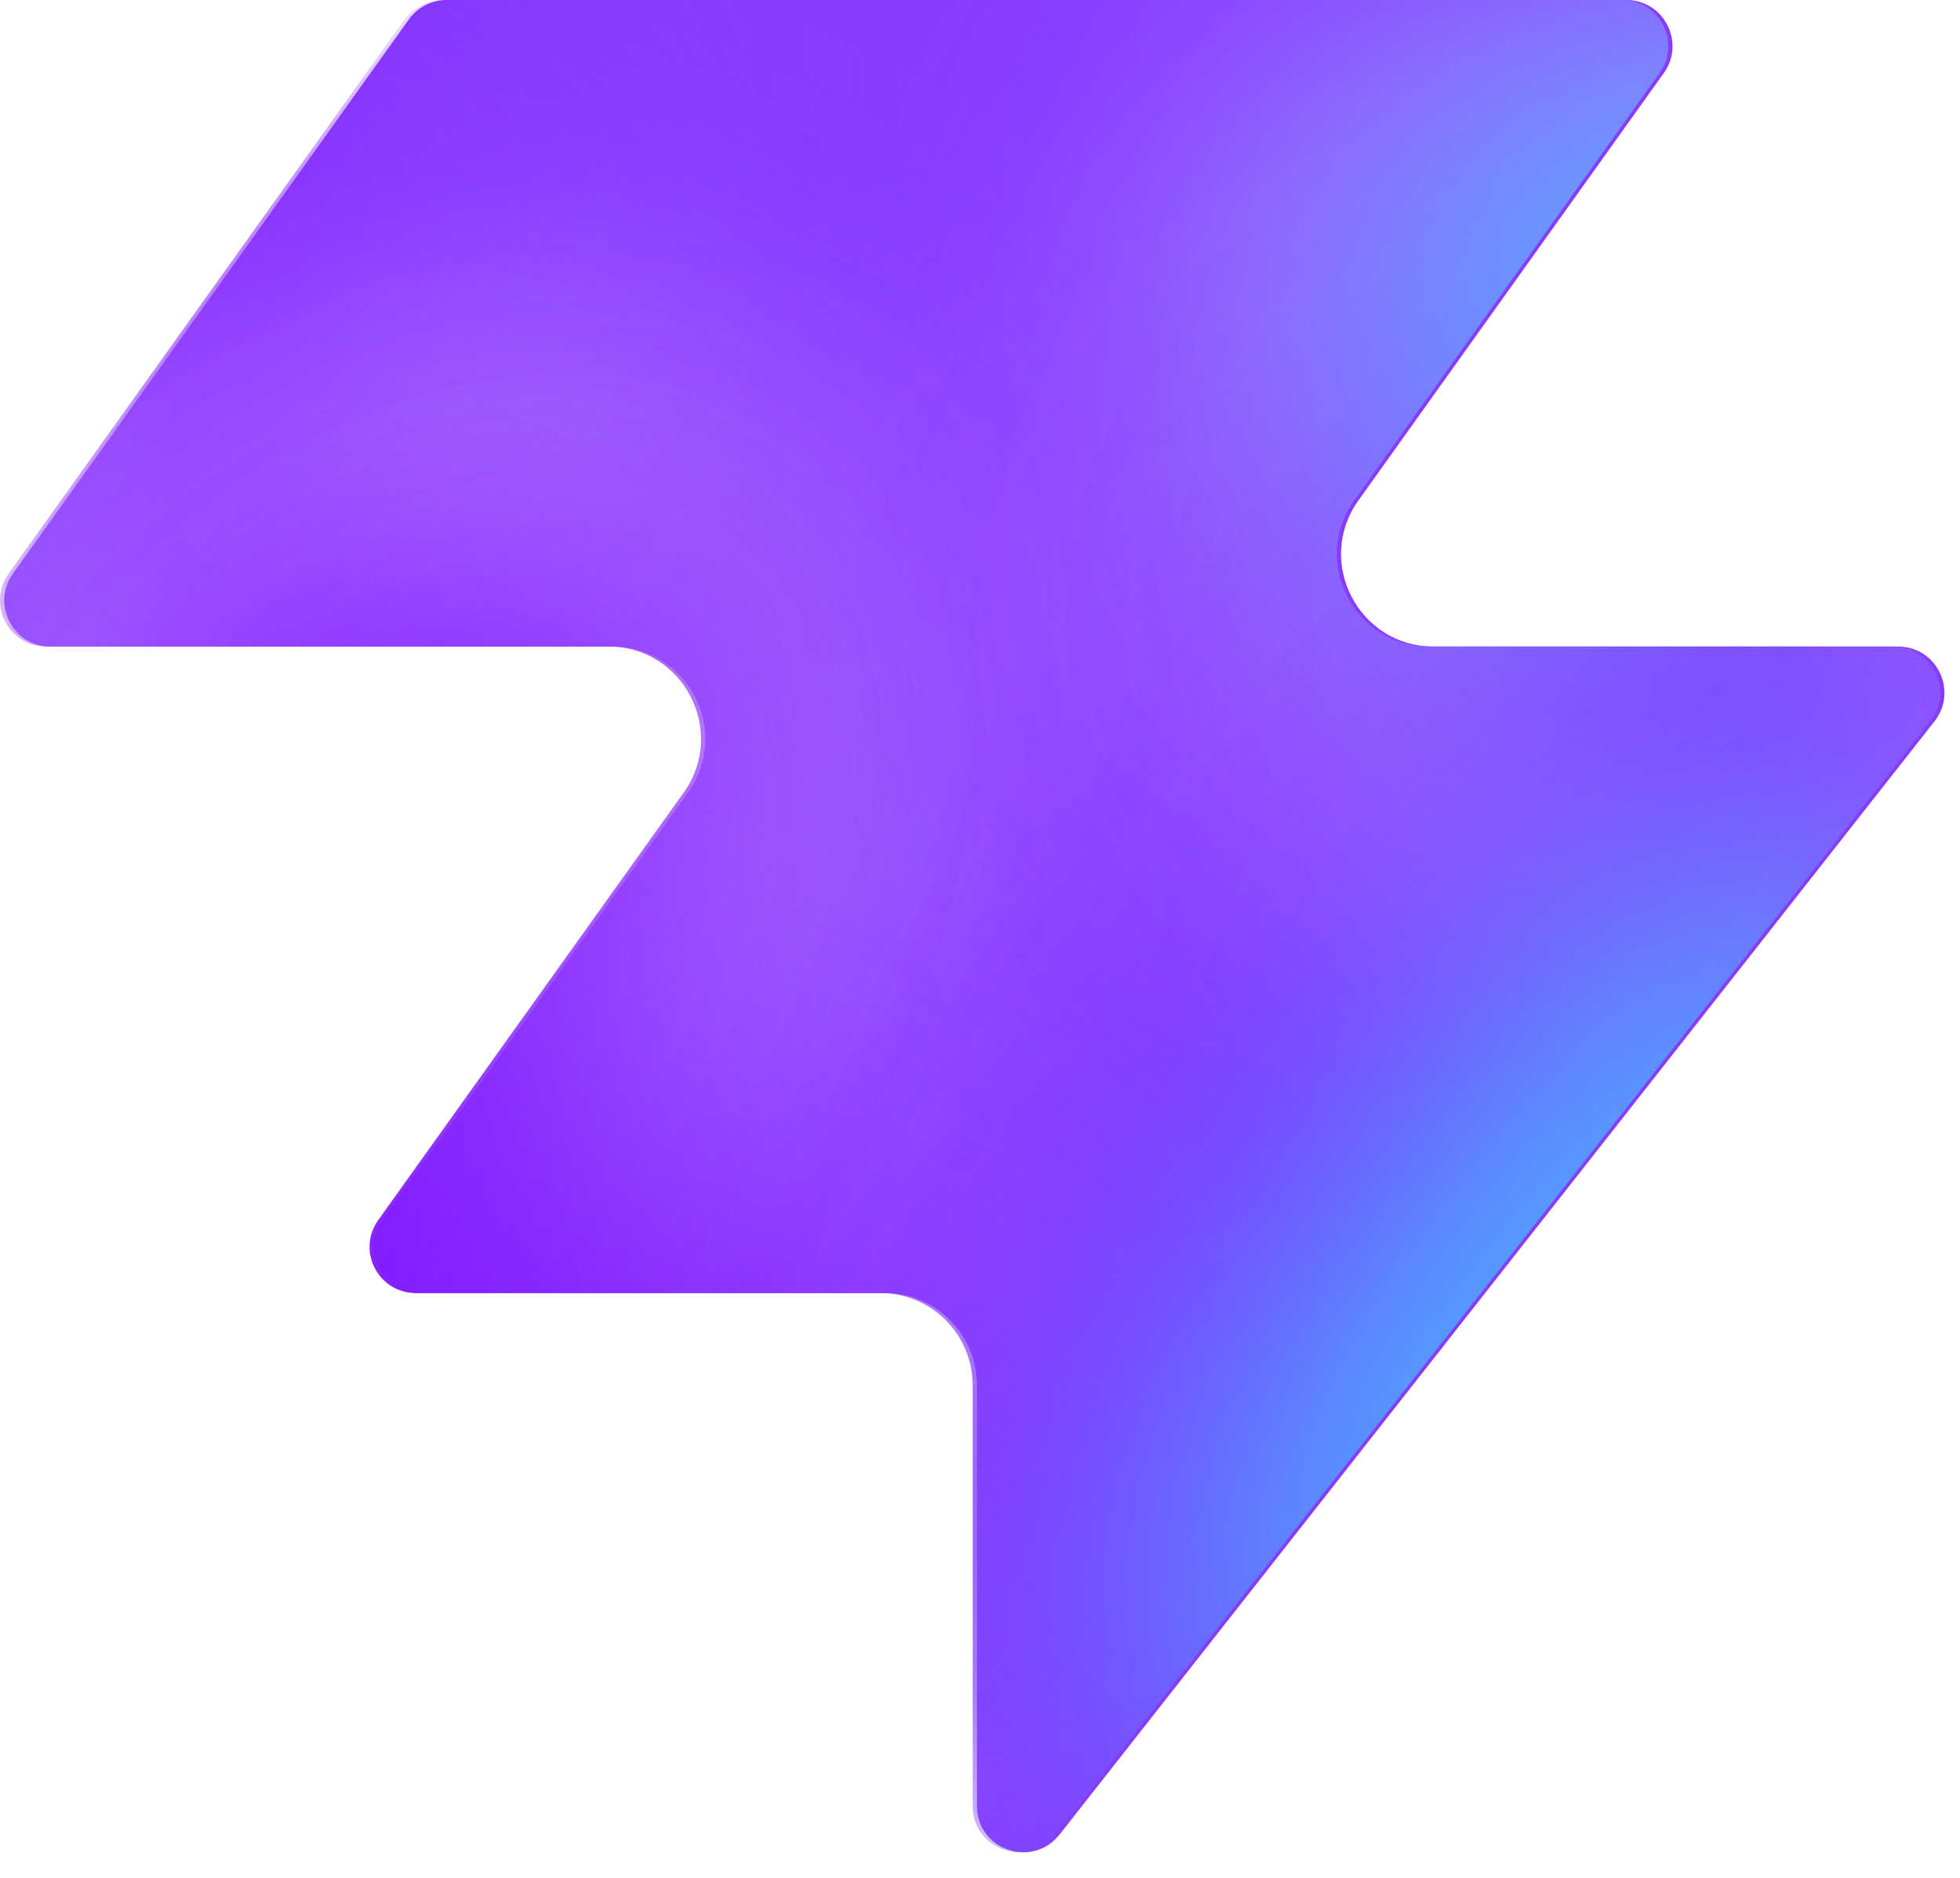
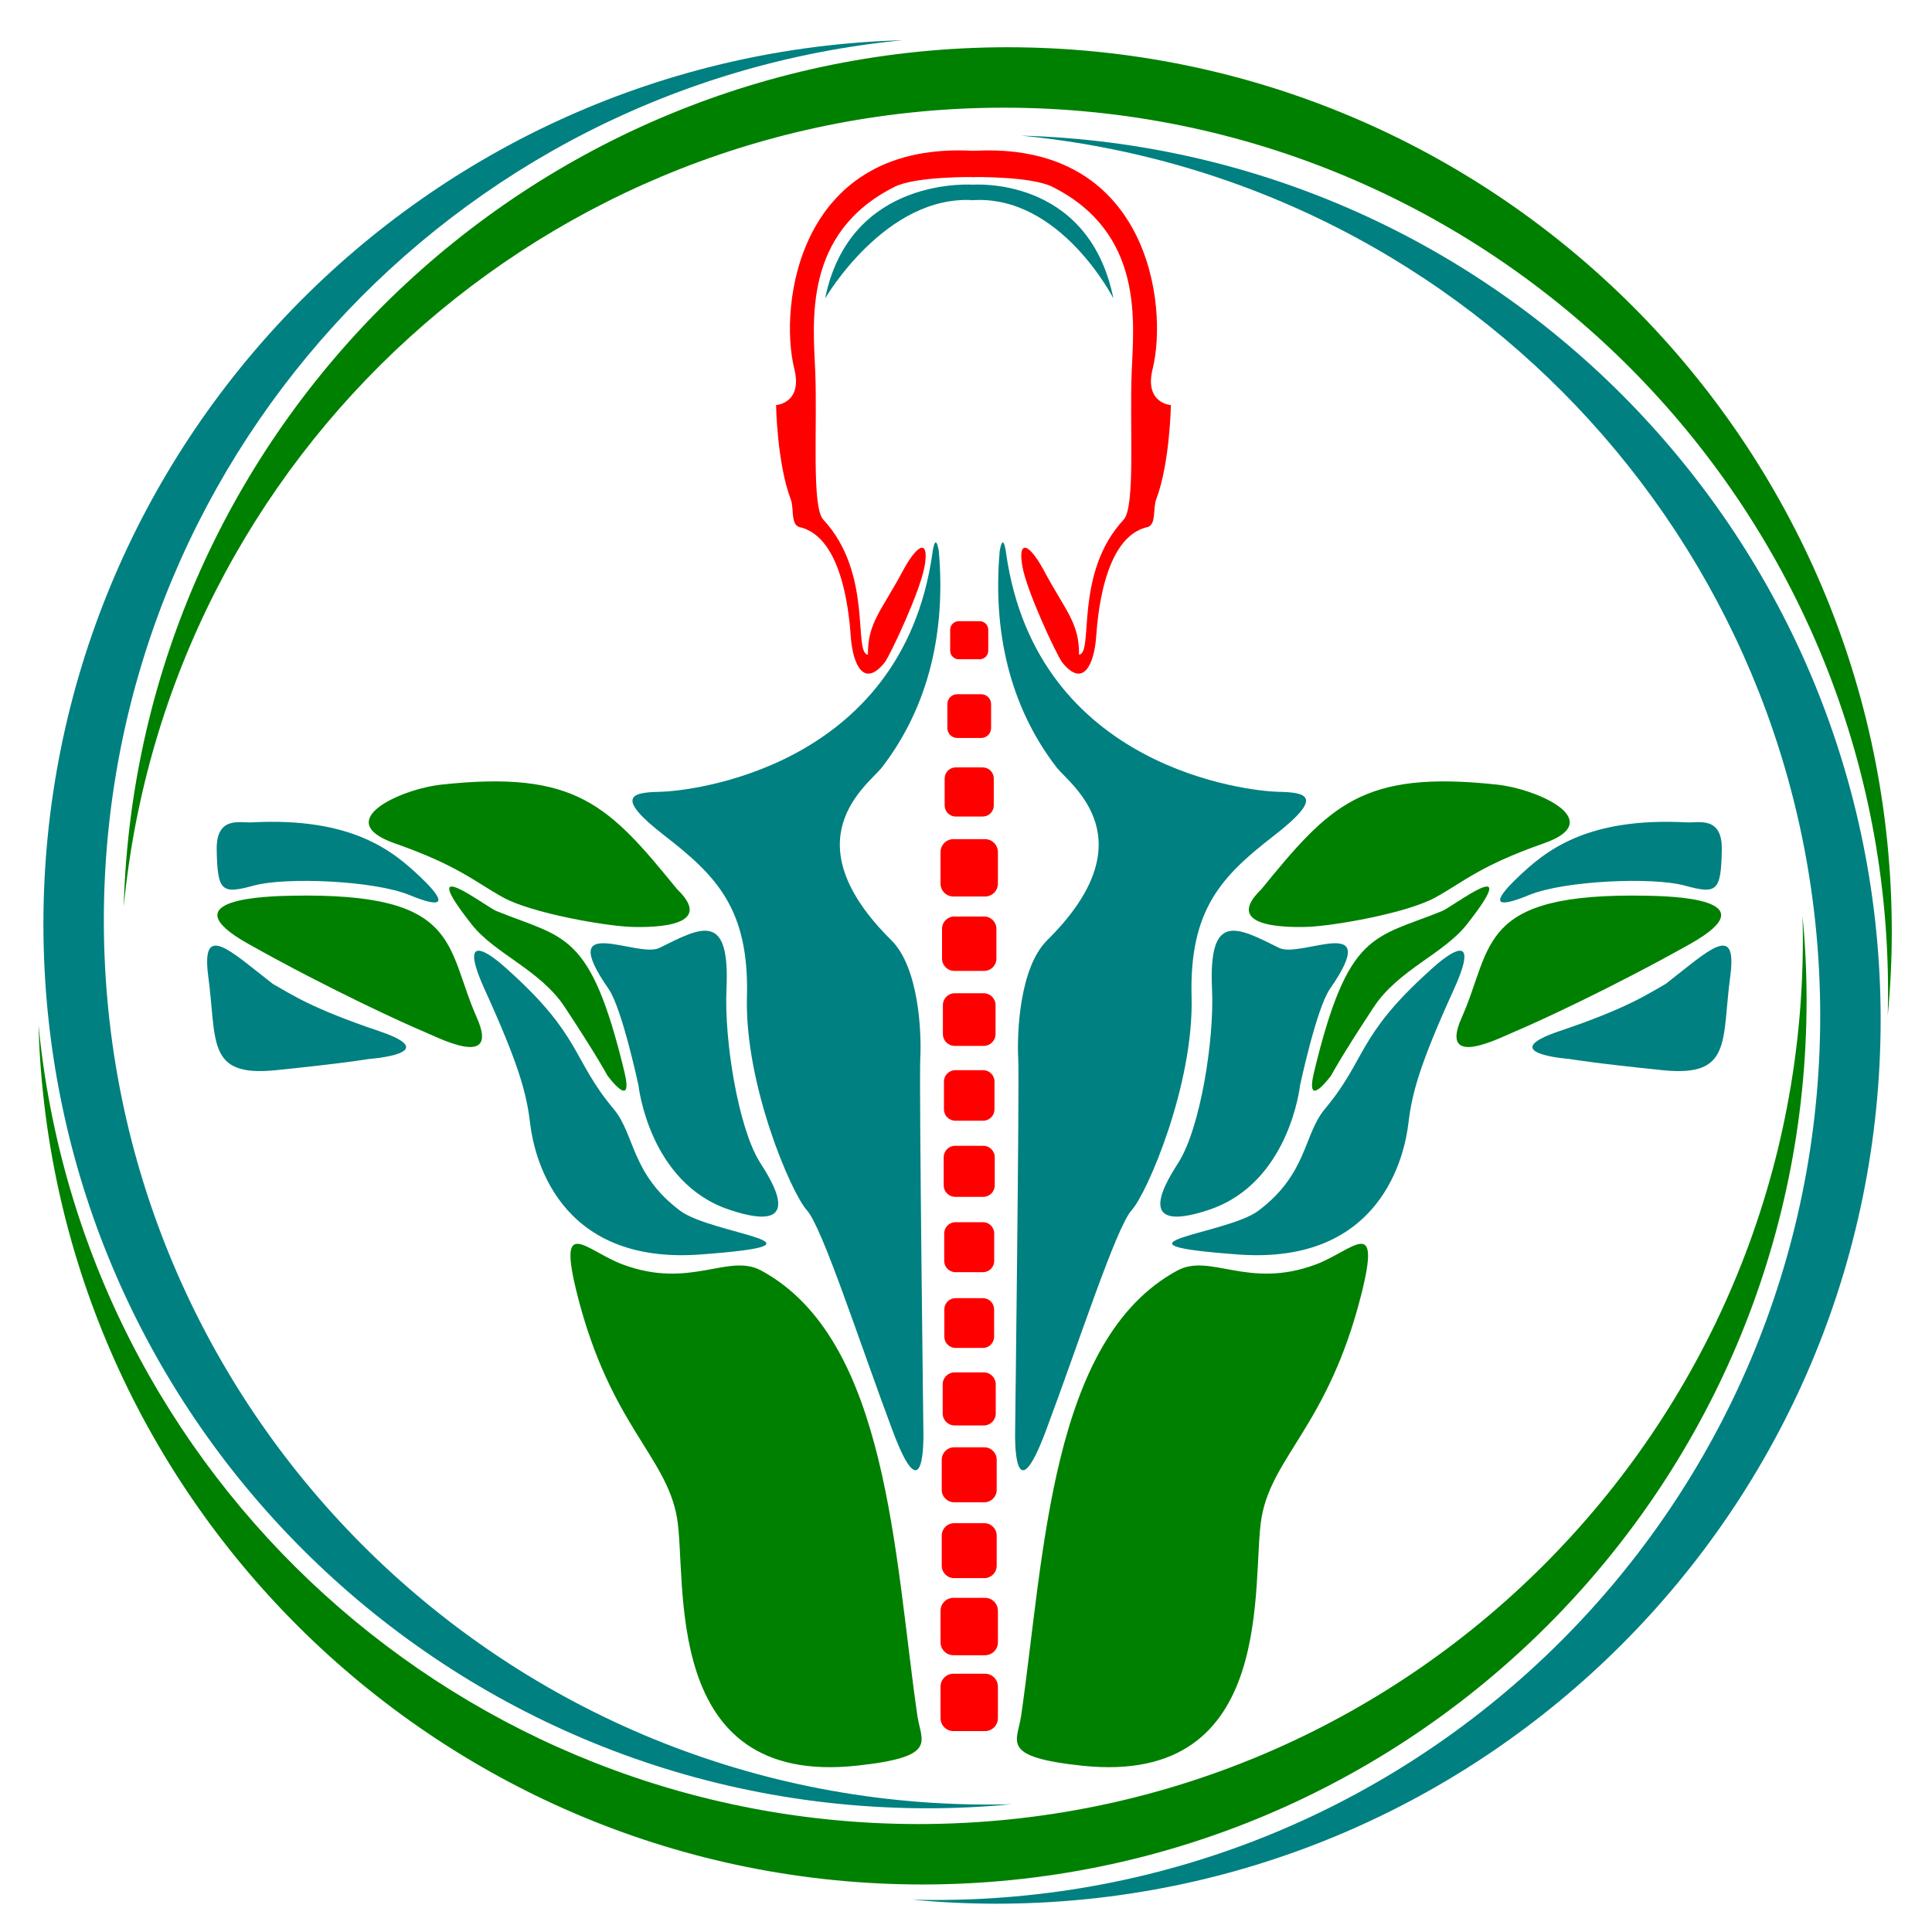
- <svg xmlns="http://www.w3.org/2000/svg" width="48" height="46" fill="none" viewBox="0 0 48 46">
-   <path fill="#863bff" d="M25.946 44.938c-.664.845-2.021.375-2.021-.698V33.937a2.26 2.26 0 0 0-2.262-2.262H10.287c-.92 0-1.456-1.04-.92-1.788l7.48-10.471c1.07-1.497 0-3.578-1.842-3.578H1.237c-.92 0-1.456-1.04-.92-1.788L10.013.474c.214-.297.556-.474.92-.474h28.894c.92 0 1.456 1.04.92 1.788l-7.48 10.471c-1.07 1.498 0 3.579 1.842 3.579h11.377c.943 0 1.473 1.088.89 1.83L25.947 44.94z" style="fill:#863bff;fill:color(display-p3 .525 .23 1);fill-opacity:1" />
-   <mask id="a" width="48" height="46" x="0" y="0" maskUnits="userSpaceOnUse" style="mask-type:alpha">
-     <path fill="#000" d="M25.842 44.938c-.664.844-2.021.375-2.021-.698V33.937a2.26 2.26 0 0 0-2.262-2.262H10.183c-.92 0-1.456-1.04-.92-1.788l7.48-10.471c1.07-1.498 0-3.579-1.842-3.579H1.133c-.92 0-1.456-1.04-.92-1.787L9.91.473c.214-.297.556-.474.92-.474h28.894c.92 0 1.456 1.04.92 1.788l-7.48 10.471c-1.07 1.498 0 3.578 1.842 3.578h11.377c.943 0 1.473 1.088.89 1.832L25.843 44.94z" style="fill:#000;fill-opacity:1" />
-   </mask>
-   <g mask="url(#a)">
-     <g filter="url(#b)">
-       <ellipse cx="5.508" cy="14.704" fill="#ede6ff" rx="5.508" ry="14.704" style="fill:#ede6ff;fill:color(display-p3 .927 .903 1);fill-opacity:1" transform="matrix(.00324 1 1 -.00324 -4.47 31.516)" />
+ <svg xmlns="http://www.w3.org/2000/svg" width="300mm" height="300mm" viewBox="0 0 300 300" version="1.1" id="svg5" xml:space="preserve">
+   <defs id="defs2" />
+   <g id="layer1" style="display:inline" />
+   <g id="layer2" />
+   <g id="layer3" style="display:inline" />
+   <g id="layer4" />
+   <g id="g690" transform="matrix(-1,0,0,1,48.10046,0)" />
+   <g id="g700" style="display:inline" transform="matrix(-1,0,0,1,48.10046,0)" />
+   <g id="layer6" transform="translate(-0.5291667)" />
+   <g id="layer7">
+     <path style="display:none;fill:#2b0000;stroke:none;stroke-width:0.265px;stroke-linecap:butt;stroke-linejoin:miter;stroke-opacity:1" d="m -84.888,79.59 c 5.667,-9.247 6.094,-14.728 -1.531,-4.964 -78.074,99.98 14.932,221.407 97.188,211.983 22.222,-2.546 45.394,-8.127 4.25,-7.455 -78.847,1.288 -161.034,-99.828 -99.906,-199.564 z" id="path851" />
+     <path style="display:none;fill:#2b0000;stroke:none;stroke-width:0.265px;stroke-linecap:butt;stroke-linejoin:miter;stroke-opacity:1" d="m 107.325,78.886 c -6.546,-8.647 -7.508,-14.06 1.037,-5.09 87.497,91.847 6.839,221.804 -75.943,220.488 -22.365,-0.356 -45.972,-3.639 -4.96,-7.002 C 106.052,280.835 177.934,172.151 107.325,78.886 Z" id="path853" />
+     <path style="display:none;fill:#2b0000;stroke:none;stroke-width:0.265px;stroke-linecap:butt;stroke-linejoin:miter;stroke-opacity:1" d="m 125.817,240.279 c -6.323,8.811 -7.146,14.247 1.167,5.062 85.12,-94.055 1.165,-221.906 -81.557,-218.473 -22.348,0.928 -45.863,4.813 -4.779,7.127 78.732,4.434 153.37,111.244 85.169,206.284 z" id="path861" />
+     <path style="display:none;fill:#2b0000;stroke:none;stroke-width:0.265px;stroke-linecap:butt;stroke-linejoin:miter;stroke-opacity:1" d="m -63.947,229.798 c 6.118,8.955 6.815,14.409 -1.284,5.034 -82.925,-95.995 3.959,-221.874 86.58,-216.532 22.321,1.443 45.74,5.871 4.614,7.235 C -52.851,28.15 -129.934,133.209 -63.947,229.798 Z" id="path863" />
+   </g>
+   <g id="layer8" style="display:inline">
+     <path id="path1123" style="fill:#008000;stroke:none;stroke-width:0.534;stroke-linejoin:round" d="M 293.756,144.683 A 137.346,137.346 0 0 0 156.409,7.337 137.346,137.346 0 0 0 19.209,140.784 137.346,137.346 0 0 1 155.831,16.721 a 137.346,137.346 0 0 1 137.346,137.346 137.346,137.346 0 0 1 -0.049,3.618 137.346,137.346 0 0 0 0.627,-13.002 z" />
+     <path id="path1125" style="fill:#008000;stroke:none;stroke-width:0.534;stroke-linejoin:round" d="M 280.526,155.276 A 137.346,137.346 0 0 1 143.18,292.622 137.346,137.346 0 0 1 5.98,159.175 137.346,137.346 0 0 0 142.602,283.239 a 137.346,137.346 0 0 0 137.346,-137.346 137.346,137.346 0 0 0 -0.049,-3.618 137.346,137.346 0 0 1 0.627,13.002 z" />
+     <path id="path1133" style="fill:#008080;stroke:none;stroke-width:0.534;stroke-linejoin:round" d="M 144.086,280.789 A 137.346,137.346 0 0 1 6.74,143.443 137.346,137.346 0 0 1 140.187,6.243 137.346,137.346 0 0 0 16.124,142.865 a 137.346,137.346 0 0 0 137.346,137.346 137.346,137.346 0 0 0 3.618,-0.049 137.346,137.346 0 0 1 -13.002,0.627 z" />
+     <path id="path1137" style="fill:#008080;stroke:none;stroke-width:0.534;stroke-linejoin:round" d="M 154.679,295.606 A 137.346,137.346 0 0 0 292.026,158.26 137.346,137.346 0 0 0 158.578,21.059 137.346,137.346 0 0 1 282.642,157.682 137.346,137.346 0 0 1 145.296,295.028 a 137.346,137.346 0 0 1 -3.618,-0.049 137.346,137.346 0 0 0 13.002,0.627 z" />
+   </g>
+   <g id="g1576" transform="matrix(1.081025,0,0,1.081025,-311.9615,-17.85469)" style="display:inline">
+     <g id="g1459" transform="translate(403.7543,-5.291667)">
+       <path style="fill:#008080;stroke:none;stroke-width:0.265px;stroke-linecap:butt;stroke-linejoin:miter;stroke-opacity:1" d="m 18.756,101.289 c 0,0 0.397,-3.301 0.922,-0.325 0.988,11.323 -1.309,22.185 -8.211,31.125 -2.073,2.562 -13.194,10.337 1.397,24.784 3.934,3.895 4.355,13.176 4.15,17.033 -0.176,3.323 0.452,53.856 0.452,53.856 0,0 0.263,12.053 -4.417,-0.42 C 8.37,214.871 2.973,198.131 0.725,195.647 -1.524,193.163 -8.217,177.592 -7.883,165.006 c 0.334,-12.586 -4.353,-17.37 -11.8,-23.136 -7.447,-5.766 -4.628,-6.247 -0.62,-6.327 4.008,-0.08 34.651,-3.219 39.059,-34.254 z" id="path1447" />
+       <path style="fill:#008080;stroke:none;stroke-width:0.265px;stroke-linecap:butt;stroke-linejoin:miter;stroke-opacity:1" d="m -20.449,157.963 c -3.151,1.567 -15.07,-5.289 -7.304,5.902 1.937,2.791 4.293,13.872 4.293,13.872 0,0 1.499,13.945 13.004,17.824 11.506,3.88 5.829,-4.576 4.416,-6.831 -3.091,-4.931 -5.126,-17.529 -4.783,-24.845 0.526,-11.219 -3.577,-8.932 -9.626,-5.923 z" id="path1449" />
+       <path style="fill:#008080;stroke:none;stroke-width:0.265px;stroke-linecap:butt;stroke-linejoin:miter;stroke-opacity:1" d="m -42.059,161.26 c 0,0 -8.371,-8.046 -3.481,2.708 4.891,10.753 5.997,14.854 6.512,19.196 0.515,4.342 3.757,20.375 24.472,18.839 20.715,-1.536 1.658,-2.843 -2.923,-6.283 -7.074,-5.313 -6.461,-10.928 -9.562,-14.629 -5.957,-7.111 -4.577,-10.438 -15.018,-19.83 z" id="path1451" />
+       <path style="fill:#008080;stroke:none;stroke-width:0.265px;stroke-linecap:butt;stroke-linejoin:miter;stroke-opacity:1" d="m -78.993,139.934 c -1.725,0.091 -5.139,-0.944 -5.053,3.938 0.106,6.01 0.714,6.403 5.317,5.142 4.603,-1.26 17.332,-0.719 22.353,1.353 5.021,2.072 5.454,1.098 1.597,-2.568 -3.857,-3.666 -9.711,-8.631 -24.214,-7.865 z" id="path1453" />
+       <path style="fill:#008080;stroke:none;stroke-width:0.265px;stroke-linecap:butt;stroke-linejoin:miter;stroke-opacity:1" d="m -85.287,161.83 c 1.295,9.492 -0.34,14.727 9.717,13.703 10.057,-1.023 13.363,-1.608 13.363,-1.608 0,0 11.018,-0.788 1.475,-4.01 -9.808,-3.311 -12.515,-5.243 -15.265,-6.784 -6.159,-4.795 -10.233,-8.87 -9.291,-1.301 z" id="path1455" />
+       <path style="fill:#008080;stroke:none;stroke-width:0.265px;stroke-linecap:butt;stroke-linejoin:miter;stroke-opacity:1" d="m 3.347,64.67 c 0,0 8.704,-14.973 21.354,-14.103 0.801,-1.215 0.049,-2.221 0.049,-2.221 0,0 -17.789,-1.467 -21.403,16.324 z" id="path1457" />
    </g>
-     <g filter="url(#c)">
-       <ellipse cx="10.399" cy="29.851" fill="#ede6ff" rx="10.399" ry="29.851" style="fill:#ede6ff;fill:color(display-p3 .927 .903 1);fill-opacity:1" transform="matrix(.00324 1 1 -.00324 -39.328 7.883)" />
+     <g id="g1469" style="display:inline;fill:#008000" transform="translate(403.7543,-5.291667)">
+       <path style="fill:#008000;stroke:none;stroke-width:0.265px;stroke-linecap:butt;stroke-linejoin:miter;stroke-opacity:1" d="m -51.777,134.512 c -5.864,0.644 -15.907,5.207 -6.708,8.432 9.199,3.225 11.508,5.533 15.602,7.786 4.094,2.253 14.679,4.1 18.403,4.218 3.724,0.118 12.008,-0.164 6.58,-5.399 -9.849,-12.077 -14.477,-17.142 -33.876,-15.037 z" id="path1461" />
+       <path style="fill:#008000;stroke:none;stroke-width:0.265px;stroke-linecap:butt;stroke-linejoin:miter;stroke-opacity:1" d="m -73.314,150.471 c -3.094,0.063 -17.911,0.337 -6.184,6.924 11.726,6.587 22.838,11.62 25,12.509 2.162,0.889 11.186,5.657 7.82,-1.911 -4.562,-10.257 -2.159,-18.017 -26.635,-17.522 z" id="path1463" />
+       <path style="fill:#008000;stroke:none;stroke-width:0.265px;stroke-linecap:butt;stroke-linejoin:miter;stroke-opacity:1" d="m -43.839,152.683 c -1.654,-0.669 -11.935,-8.692 -3.565,1.933 3.31,4.202 9.828,6.503 13.349,11.846 4.809,7.297 6.123,9.827 6.123,9.827 0,0 3.849,5.272 2.436,-0.568 -4.887,-20.197 -8.539,-19.071 -18.343,-23.038 z" id="path1465" />
+       <path style="fill:#008000;stroke:none;stroke-width:0.265px;stroke-linecap:butt;stroke-linejoin:miter;stroke-opacity:1" d="m -25.661,203.462 c -5.376,-1.987 -9.592,-7.46 -6.556,4.461 4.716,18.52 12.706,23.01 14.272,31.82 1.565,8.811 -2.567,38.706 25.797,35.692 11.868,-1.261 9.284,-3.44 8.746,-7.172 -3.333,-23.123 -4.204,-54.07 -22.424,-63.948 -4.736,-2.567 -10.131,2.733 -19.835,-0.854 z" id="path1467" />
    </g>
-     <g filter="url(#d)">
-       <ellipse cx="5.508" cy="30.487" fill="#7e14ff" rx="5.508" ry="30.487" style="fill:#7e14ff;fill:color(display-p3 .492 .077 1);fill-opacity:1" transform="rotate(89.814 -25.913 -14.639)scale(1 -1)" />
+     <g id="g1475" transform="translate(403.7543,-5.291667)">
+       <path style="fill:#ff0000;stroke:none;stroke-width:0.265px;stroke-linecap:butt;stroke-linejoin:miter;stroke-opacity:1;fill-opacity:1" d="m 14.588,103.667 c -3.079,5.802 -5.161,7.586 -5.091,12.179 C 7.315,115.651 10.29,104.142 3.05,96.416 1.395,94.441 2.237,83.139 1.933,75.324 1.655,68.179 0.045,55.307 13.327,48.64 c 3.069,-1.54 11.519,-1.399 11.519,-1.399 0,0 0.234,-2.09 0.049,-3.751 -25.335,-1.604 -28.261,22.067 -25.972,31.318 1.224,4.946 -2.624,5.189 -2.624,5.189 0,0 0.139,8.35 2.109,13.532 0.492,1.294 -0.036,3.53 1.195,3.977 6.582,1.385 7.266,13.771 7.441,15.92 0.303,3.727 1.822,7.339 4.883,3.506 0.891,-1.268 5.058,-10.155 5.702,-13.758 0.644,-3.603 -0.715,-3.723 -3.043,0.491 z" id="path1471" />
+       <path style="fill:#ff0000;stroke:none;stroke-width:0.265px;stroke-linecap:butt;stroke-linejoin:miter;stroke-opacity:1;fill-opacity:1" d="m 34.724,103.667 c 3.079,5.802 5.161,7.586 5.091,12.179 2.181,-0.194 -0.793,-11.703 6.446,-19.43 1.655,-1.974 0.813,-13.277 1.117,-21.092 C 47.657,68.179 49.267,55.307 35.985,48.64 32.916,47.1 24.466,47.242 24.466,47.242 c 0,0 -0.234,-2.09 -0.049,-3.751 25.335,-1.604 28.261,22.067 25.972,31.318 -1.224,4.946 2.624,5.189 2.624,5.189 0,0 -0.139,8.35 -2.109,13.532 -0.492,1.294 0.036,3.53 -1.195,3.977 -6.582,1.385 -7.266,13.771 -7.441,15.92 -0.303,3.727 -1.822,7.339 -4.883,3.506 -0.891,-1.268 -5.058,-10.155 -5.702,-13.758 -0.644,-3.603 0.715,-3.723 3.043,0.491 z" id="path1473" />
    </g>
-     <g filter="url(#e)">
-       <ellipse cx="5.508" cy="30.599" fill="#7e14ff" rx="5.508" ry="30.599" style="fill:#7e14ff;fill:color(display-p3 .492 .077 1);fill-opacity:1" transform="rotate(89.814 -32.644 -3.334)scale(1 -1)" />
+     <g id="g1489" transform="matrix(-1,0,0,1,451.8548,-5.291667)">
+       <path style="fill:#008080;stroke:none;stroke-width:0.265px;stroke-linecap:butt;stroke-linejoin:miter;stroke-opacity:1" d="m 18.756,101.289 c 0,0 0.397,-3.301 0.922,-0.325 0.988,11.323 -1.309,22.185 -8.211,31.125 -2.073,2.562 -13.194,10.337 1.397,24.784 3.934,3.895 4.355,13.176 4.15,17.033 -0.176,3.323 0.452,53.856 0.452,53.856 0,0 0.263,12.053 -4.417,-0.42 C 8.37,214.871 2.973,198.131 0.725,195.647 -1.524,193.163 -8.217,177.592 -7.883,165.006 c 0.334,-12.586 -4.353,-17.37 -11.8,-23.136 -7.447,-5.766 -4.628,-6.247 -0.62,-6.327 4.008,-0.08 34.651,-3.219 39.059,-34.254 z" id="path1477" />
+       <path style="fill:#008080;stroke:none;stroke-width:0.265px;stroke-linecap:butt;stroke-linejoin:miter;stroke-opacity:1" d="m -20.449,157.963 c -3.151,1.567 -15.07,-5.289 -7.304,5.902 1.937,2.791 4.293,13.872 4.293,13.872 0,0 1.499,13.945 13.004,17.824 11.506,3.88 5.829,-4.576 4.416,-6.831 -3.091,-4.931 -5.126,-17.529 -4.783,-24.845 0.526,-11.219 -3.577,-8.932 -9.626,-5.923 z" id="path1479" />
+       <path style="fill:#008080;stroke:none;stroke-width:0.265px;stroke-linecap:butt;stroke-linejoin:miter;stroke-opacity:1" d="m -42.059,161.26 c 0,0 -8.371,-8.046 -3.481,2.708 4.891,10.753 5.997,14.854 6.512,19.196 0.515,4.342 3.757,20.375 24.472,18.839 20.715,-1.536 1.658,-2.843 -2.923,-6.283 -7.074,-5.313 -6.461,-10.928 -9.562,-14.629 -5.957,-7.111 -4.577,-10.438 -15.018,-19.83 z" id="path1481" />
+       <path style="fill:#008080;stroke:none;stroke-width:0.265px;stroke-linecap:butt;stroke-linejoin:miter;stroke-opacity:1" d="m -78.993,139.934 c -1.725,0.091 -5.139,-0.944 -5.053,3.938 0.106,6.01 0.714,6.403 5.317,5.142 4.603,-1.26 17.332,-0.719 22.353,1.353 5.021,2.072 5.454,1.098 1.597,-2.568 -3.857,-3.666 -9.711,-8.631 -24.214,-7.865 z" id="path1483" />
+       <path style="fill:#008080;stroke:none;stroke-width:0.265px;stroke-linecap:butt;stroke-linejoin:miter;stroke-opacity:1" d="m -85.287,161.83 c 1.295,9.492 -0.34,14.727 9.717,13.703 10.057,-1.023 13.363,-1.608 13.363,-1.608 0,0 11.018,-0.788 1.475,-4.01 -9.808,-3.311 -12.515,-5.243 -15.265,-6.784 -6.159,-4.795 -10.233,-8.87 -9.291,-1.301 z" id="path1485" />
+       <path style="fill:#008080;stroke:none;stroke-width:0.265px;stroke-linecap:butt;stroke-linejoin:miter;stroke-opacity:1" d="m 3.347,64.67 c 0,0 7.646,-14.973 20.295,-14.103 0.81,-1.025 0.049,-2.221 0.049,-2.221 0,0 -16.731,-1.467 -20.344,16.324 z" id="path1487" />
    </g>
-     <g filter="url(#f)">
-       <ellipse cx="5.508" cy="30.599" fill="#7e14ff" rx="5.508" ry="30.599" style="fill:#7e14ff;fill:color(display-p3 .492 .077 1);fill-opacity:1" transform="matrix(.00324 1 1 -.00324 -34.34 30.47)" />
+     <g id="g1499" style="display:inline;fill:#008000" transform="matrix(-1,0,0,1,451.8548,-5.291667)">
+       <path style="fill:#008000;stroke:none;stroke-width:0.265px;stroke-linecap:butt;stroke-linejoin:miter;stroke-opacity:1" d="m -51.777,134.512 c -5.864,0.644 -15.907,5.207 -6.708,8.432 9.199,3.225 11.508,5.533 15.602,7.786 4.094,2.253 14.679,4.1 18.403,4.218 3.724,0.118 12.008,-0.164 6.58,-5.399 -9.849,-12.077 -14.477,-17.142 -33.876,-15.037 z" id="path1491" />
+       <path style="fill:#008000;stroke:none;stroke-width:0.265px;stroke-linecap:butt;stroke-linejoin:miter;stroke-opacity:1" d="m -73.314,150.471 c -3.094,0.063 -17.911,0.337 -6.184,6.924 11.726,6.587 22.838,11.62 25,12.509 2.162,0.889 11.186,5.657 7.82,-1.911 -4.562,-10.257 -2.159,-18.017 -26.635,-17.522 z" id="path1493" />
+       <path style="fill:#008000;stroke:none;stroke-width:0.265px;stroke-linecap:butt;stroke-linejoin:miter;stroke-opacity:1" d="m -43.839,152.683 c -1.654,-0.669 -11.935,-8.692 -3.565,1.933 3.31,4.202 9.828,6.503 13.349,11.846 4.809,7.297 6.123,9.827 6.123,9.827 0,0 3.849,5.272 2.436,-0.568 -4.887,-20.197 -8.539,-19.071 -18.343,-23.038 z" id="path1495" />
+       <path style="fill:#008000;stroke:none;stroke-width:0.265px;stroke-linecap:butt;stroke-linejoin:miter;stroke-opacity:1" d="m -25.661,203.462 c -5.376,-1.987 -9.592,-7.46 -6.556,4.461 4.716,18.52 12.706,23.01 14.272,31.82 1.565,8.811 -2.567,38.706 25.797,35.692 11.868,-1.261 9.284,-3.44 8.746,-7.172 -3.333,-23.123 -4.204,-54.07 -22.424,-63.948 -4.736,-2.567 -10.131,2.733 -19.835,-0.854 z" id="path1497" />
    </g>
-     <g filter="url(#g)">
-       <ellipse cx="14.072" cy="22.078" fill="#ede6ff" rx="14.072" ry="22.078" style="fill:#ede6ff;fill:color(display-p3 .927 .903 1);fill-opacity:1" transform="rotate(93.35 24.506 48.493)scale(-1 1)" />
+     <g id="g1531" transform="translate(403.2252,-5.291667)" style="display:none;fill:#f9f9f9">
+       <rect style="fill:#f9f9f9;stroke:none;stroke-width:0.385;stroke-linejoin:round" id="rect1501" width="3.058" height="4.25" x="22.981" y="109.277" rx="0" ry="0" />
+       <rect style="fill:#f9f9f9;stroke:none;stroke-width:0.437;stroke-linejoin:round" id="rect1503" width="3.365" height="4.989" x="22.828" y="116.262" rx="0" ry="0" />
+       <rect style="fill:#f9f9f9;stroke:none;stroke-width:0.663;stroke-linejoin:round" id="rect1505" width="5.078" height="7.591" x="21.971" y="123.577" rx="0" ry="0" />
+       <rect style="fill:#f9f9f9;stroke:none;stroke-width:0.905;stroke-linejoin:round" id="rect1507" width="6.818" height="10.534" x="21.101" y="132.651" rx="0" ry="0" />
+       <rect style="fill:#f9f9f9;stroke:none;stroke-width:1.09;stroke-linejoin:round" id="rect1509" width="8.395" height="12.42" x="20.313" y="144.977" rx="0" ry="0" />
+       <rect style="fill:#f9f9f9;stroke:none;stroke-width:0.74;stroke-linejoin:round" id="rect1511" width="5.426" height="8.865" x="21.797" y="159.407" rx="0" ry="0" />
+       <rect style="fill:#f9f9f9;stroke:none;stroke-width:0.792;stroke-linejoin:round" id="rect1513" width="6.088" height="9.05" x="21.466" y="170.638" rx="0" ry="0" />
+       <rect style="fill:#f9f9f9;stroke:none;stroke-width:0.875;stroke-linejoin:round" id="rect1515" width="7.041" height="9.541" x="20.99" y="182.06" rx="0" ry="0" />
+       <rect style="fill:#f9f9f9;stroke:none;stroke-width:1.024;stroke-linejoin:round" id="rect1517" width="7.629" height="12.072" x="20.696" y="193.613" rx="0" ry="0" />
+       <rect style="fill:#f9f9f9;stroke:none;stroke-width:1.02;stroke-linejoin:round" id="rect1519" width="8.017" height="11.396" x="20.502" y="207.719" rx="0" ry="0" />
+       <rect style="fill:#f9f9f9;stroke:none;stroke-width:0.781;stroke-linejoin:round" id="rect1521" width="6.056" height="8.849" x="21.482" y="221.421" rx="0" ry="0" />
+       <rect style="fill:#f9f9f9;stroke:none;stroke-width:0.813;stroke-linejoin:round" id="rect1523" width="7.192" height="8.065" x="20.914" y="232.917" rx="0" ry="0" />
+       <rect style="fill:#f9f9f9;stroke:none;stroke-width:0.897;stroke-linejoin:round" id="rect1525" width="8.423" height="8.387" x="20.299" y="244.023" rx="0" ry="0" />
+       <rect style="fill:#f9f9f9;stroke:none;stroke-width:0.701;stroke-linejoin:round" id="rect1527" width="6.742" height="6.399" x="21.139" y="255.828" rx="0" ry="0" />
+       <rect style="fill:#f9f9f9;stroke:none;stroke-width:0.554;stroke-linejoin:round" id="rect1529" width="5.336" height="5.047" x="21.842" y="265.8" rx="0" ry="0" />
    </g>
-     <g filter="url(#h)">
-       <ellipse cx="3.47" cy="21.501" fill="#7e14ff" rx="3.47" ry="21.501" style="fill:#7e14ff;fill:color(display-p3 .492 .077 1);fill-opacity:1" transform="rotate(89.009 28.708 47.59)scale(-1 1)" />
-     </g>
-     <g filter="url(#i)">
-       <ellipse cx="3.47" cy="21.501" fill="#7e14ff" rx="3.47" ry="21.501" style="fill:#7e14ff;fill:color(display-p3 .492 .077 1);fill-opacity:1" transform="rotate(89.009 28.708 47.59)scale(-1 1)" />
-     </g>
-     <g filter="url(#j)">
-       <ellipse cx=".387" cy="8.972" fill="#7e14ff" rx="4.407" ry="29.108" style="fill:#7e14ff;fill:color(display-p3 .492 .077 1);fill-opacity:1" transform="rotate(39.51 .387 8.972)" />
-     </g>
-     <g filter="url(#k)">
-       <ellipse cx="47.523" cy="-6.092" fill="#7e14ff" rx="4.407" ry="29.108" style="fill:#7e14ff;fill:color(display-p3 .492 .077 1);fill-opacity:1" transform="rotate(37.892 47.523 -6.092)" />
-     </g>
-     <g filter="url(#l)">
-       <ellipse cx="41.412" cy="6.333" fill="#47bfff" rx="5.971" ry="9.665" style="fill:#47bfff;fill:color(display-p3 .28 .748 1);fill-opacity:1" transform="rotate(37.892 41.412 6.333)" />
-     </g>
-     <g filter="url(#m)">
-       <ellipse cx="-1.879" cy="38.332" fill="#7e14ff" rx="4.407" ry="29.108" style="fill:#7e14ff;fill:color(display-p3 .492 .077 1);fill-opacity:1" transform="rotate(37.892 -1.88 38.332)" />
-     </g>
-     <g filter="url(#n)">
-       <ellipse cx="-1.879" cy="38.332" fill="#7e14ff" rx="4.407" ry="29.108" style="fill:#7e14ff;fill:color(display-p3 .492 .077 1);fill-opacity:1" transform="rotate(37.892 -1.88 38.332)" />
-     </g>
-     <g filter="url(#o)">
-       <ellipse cx="35.651" cy="29.907" fill="#7e14ff" rx="4.407" ry="29.108" style="fill:#7e14ff;fill:color(display-p3 .492 .077 1);fill-opacity:1" transform="rotate(37.892 35.651 29.907)" />
-     </g>
-     <g filter="url(#p)">
-       <ellipse cx="38.418" cy="32.4" fill="#47bfff" rx="5.971" ry="15.297" style="fill:#47bfff;fill:color(display-p3 .28 .748 1);fill-opacity:1" transform="rotate(37.892 38.418 32.4)" />
+     <g id="layer9">
+       <rect style="display:inline;fill:#ff0000;stroke:none;stroke-width:0.067;stroke-linejoin:round" id="rect2556" width="5.471" height="5.471" x="425.063" y="105.744" rx="1.232" ry="1.232" />
+       <rect style="display:inline;fill:#ff0000;stroke:none;stroke-width:0.077;stroke-linejoin:round" id="rect2575" width="6.282" height="6.282" x="424.658" y="116.236" rx="1.415" ry="1.415" />
+       <rect style="display:inline;fill:#ff0000;stroke:none;stroke-width:0.086;stroke-linejoin:round" id="rect2577" width="7.057" height="7.057" x="424.271" y="126.747" rx="1.589" ry="1.589" />
+       <rect style="display:inline;fill:#ff0000;stroke:none;stroke-width:0.101;stroke-linejoin:round" id="rect2579" width="8.242" height="8.242" x="423.678" y="137.052" rx="1.856" ry="1.856" />
+       <rect style="display:inline;fill:#ff0000;stroke:none;stroke-width:0.096;stroke-linejoin:round" id="rect2581" width="7.81" height="7.81" x="423.894" y="148.166" rx="1.759" ry="1.759" />
+       <rect style="display:inline;fill:#ff0000;stroke:none;stroke-width:0.093;stroke-linejoin:round" id="rect2583" width="7.564" height="7.564" x="424.017" y="159.187" rx="1.703" ry="1.703" />
+       <rect style="display:inline;fill:#ff0000;stroke:none;stroke-width:0.089;stroke-linejoin:round" id="rect2585" width="7.26" height="7.26" x="424.169" y="170.237" rx="1.635" ry="1.635" />
+       <rect style="display:inline;fill:#ff0000;stroke:none;stroke-width:0.09;stroke-linejoin:round" id="rect2587" width="7.334" height="7.334" x="424.132" y="181.098" rx="1.652" ry="1.652" />
+       <rect style="display:inline;fill:#ff0000;stroke:none;stroke-width:0.088;stroke-linejoin:round" id="rect2589" width="7.181" height="7.181" x="424.208" y="192.072" rx="1.617" ry="1.617" />
+       <rect style="display:inline;fill:#ff0000;stroke:none;stroke-width:0.088;stroke-linejoin:round" id="rect2591" width="7.149" height="7.149" x="424.224" y="202.986" rx="1.61" ry="1.61" />
+       <rect style="display:inline;fill:#ff0000;stroke:none;stroke-width:0.093;stroke-linejoin:round" id="rect2593" width="7.622" height="7.622" x="423.988" y="213.648" rx="1.717" ry="1.717" />
+       <rect style="display:inline;fill:#ff0000;stroke:none;stroke-width:0.097;stroke-linejoin:round" id="rect2595" width="7.895" height="7.895" x="423.851" y="224.409" rx="1.778" ry="1.778" />
+       <rect style="display:inline;fill:#ff0000;stroke:none;stroke-width:0.097;stroke-linejoin:round" id="rect2597" width="7.893" height="7.893" x="423.852" y="235.308" rx="1.778" ry="1.778" />
+       <rect style="display:inline;fill:#ff0000;stroke:none;stroke-width:0.101;stroke-linejoin:round" id="rect2599" width="8.242" height="8.242" x="423.678" y="246.032" rx="1.856" ry="1.856" />
+       <rect style="display:inline;fill:#ff0000;stroke:none;stroke-width:0.101;stroke-linejoin:round" id="rect2601" width="8.242" height="8.242" x="423.678" y="256.93" rx="1.856" ry="1.856" />
    </g>
  </g>
-   <defs>
-     <filter id="b" width="60.045" height="41.654" x="-19.77" y="16.149" color-interpolation-filters="sRGB" filterUnits="userSpaceOnUse">
-       <feFlood flood-opacity="0" result="BackgroundImageFix" />
-       <feBlend in="SourceGraphic" in2="BackgroundImageFix" result="shape" />
-       <feGaussianBlur result="effect1_foregroundBlur_2002_17158" stdDeviation="7.659" />
-     </filter>
-     <filter id="c" width="90.34" height="51.437" x="-54.613" y="-7.533" color-interpolation-filters="sRGB" filterUnits="userSpaceOnUse">
-       <feFlood flood-opacity="0" result="BackgroundImageFix" />
-       <feBlend in="SourceGraphic" in2="BackgroundImageFix" result="shape" />
-       <feGaussianBlur result="effect1_foregroundBlur_2002_17158" stdDeviation="7.659" />
-     </filter>
-     <filter id="d" width="79.355" height="29.4" x="-49.64" y="2.03" color-interpolation-filters="sRGB" filterUnits="userSpaceOnUse">
-       <feFlood flood-opacity="0" result="BackgroundImageFix" />
-       <feBlend in="SourceGraphic" in2="BackgroundImageFix" result="shape" />
-       <feGaussianBlur result="effect1_foregroundBlur_2002_17158" stdDeviation="4.596" />
-     </filter>
-     <filter id="e" width="79.579" height="29.4" x="-45.045" y="20.029" color-interpolation-filters="sRGB" filterUnits="userSpaceOnUse">
-       <feFlood flood-opacity="0" result="BackgroundImageFix" />
-       <feBlend in="SourceGraphic" in2="BackgroundImageFix" result="shape" />
-       <feGaussianBlur result="effect1_foregroundBlur_2002_17158" stdDeviation="4.596" />
-     </filter>
-     <filter id="f" width="79.579" height="29.4" x="-43.513" y="21.178" color-interpolation-filters="sRGB" filterUnits="userSpaceOnUse">
-       <feFlood flood-opacity="0" result="BackgroundImageFix" />
-       <feBlend in="SourceGraphic" in2="BackgroundImageFix" result="shape" />
-       <feGaussianBlur result="effect1_foregroundBlur_2002_17158" stdDeviation="4.596" />
-     </filter>
-     <filter id="g" width="74.749" height="58.852" x="15.756" y="-17.901" color-interpolation-filters="sRGB" filterUnits="userSpaceOnUse">
-       <feFlood flood-opacity="0" result="BackgroundImageFix" />
-       <feBlend in="SourceGraphic" in2="BackgroundImageFix" result="shape" />
-       <feGaussianBlur result="effect1_foregroundBlur_2002_17158" stdDeviation="7.659" />
-     </filter>
-     <filter id="h" width="61.377" height="25.362" x="23.548" y="2.284" color-interpolation-filters="sRGB" filterUnits="userSpaceOnUse">
-       <feFlood flood-opacity="0" result="BackgroundImageFix" />
-       <feBlend in="SourceGraphic" in2="BackgroundImageFix" result="shape" />
-       <feGaussianBlur result="effect1_foregroundBlur_2002_17158" stdDeviation="4.596" />
-     </filter>
-     <filter id="i" width="61.377" height="25.362" x="23.548" y="2.284" color-interpolation-filters="sRGB" filterUnits="userSpaceOnUse">
-       <feFlood flood-opacity="0" result="BackgroundImageFix" />
-       <feBlend in="SourceGraphic" in2="BackgroundImageFix" result="shape" />
-       <feGaussianBlur result="effect1_foregroundBlur_2002_17158" stdDeviation="4.596" />
-     </filter>
-     <filter id="j" width="56.045" height="63.649" x="-27.636" y="-22.853" color-interpolation-filters="sRGB" filterUnits="userSpaceOnUse">
-       <feFlood flood-opacity="0" result="BackgroundImageFix" />
-       <feBlend in="SourceGraphic" in2="BackgroundImageFix" result="shape" />
-       <feGaussianBlur result="effect1_foregroundBlur_2002_17158" stdDeviation="4.596" />
-     </filter>
-     <filter id="k" width="54.814" height="64.646" x="20.116" y="-38.415" color-interpolation-filters="sRGB" filterUnits="userSpaceOnUse">
-       <feFlood flood-opacity="0" result="BackgroundImageFix" />
-       <feBlend in="SourceGraphic" in2="BackgroundImageFix" result="shape" />
-       <feGaussianBlur result="effect1_foregroundBlur_2002_17158" stdDeviation="4.596" />
-     </filter>
-     <filter id="l" width="33.541" height="35.313" x="24.641" y="-11.323" color-interpolation-filters="sRGB" filterUnits="userSpaceOnUse">
-       <feFlood flood-opacity="0" result="BackgroundImageFix" />
-       <feBlend in="SourceGraphic" in2="BackgroundImageFix" result="shape" />
-       <feGaussianBlur result="effect1_foregroundBlur_2002_17158" stdDeviation="4.596" />
-     </filter>
-     <filter id="m" width="54.814" height="64.646" x="-29.286" y="6.009" color-interpolation-filters="sRGB" filterUnits="userSpaceOnUse">
-       <feFlood flood-opacity="0" result="BackgroundImageFix" />
-       <feBlend in="SourceGraphic" in2="BackgroundImageFix" result="shape" />
-       <feGaussianBlur result="effect1_foregroundBlur_2002_17158" stdDeviation="4.596" />
-     </filter>
-     <filter id="n" width="54.814" height="64.646" x="-29.286" y="6.009" color-interpolation-filters="sRGB" filterUnits="userSpaceOnUse">
-       <feFlood flood-opacity="0" result="BackgroundImageFix" />
-       <feBlend in="SourceGraphic" in2="BackgroundImageFix" result="shape" />
-       <feGaussianBlur result="effect1_foregroundBlur_2002_17158" stdDeviation="4.596" />
-     </filter>
-     <filter id="o" width="54.814" height="64.646" x="8.244" y="-2.416" color-interpolation-filters="sRGB" filterUnits="userSpaceOnUse">
-       <feFlood flood-opacity="0" result="BackgroundImageFix" />
-       <feBlend in="SourceGraphic" in2="BackgroundImageFix" result="shape" />
-       <feGaussianBlur result="effect1_foregroundBlur_2002_17158" stdDeviation="4.596" />
-     </filter>
-     <filter id="p" width="39.409" height="43.623" x="18.713" y="10.588" color-interpolation-filters="sRGB" filterUnits="userSpaceOnUse">
-       <feFlood flood-opacity="0" result="BackgroundImageFix" />
-       <feBlend in="SourceGraphic" in2="BackgroundImageFix" result="shape" />
-       <feGaussianBlur result="effect1_foregroundBlur_2002_17158" stdDeviation="4.596" />
-     </filter>
-   </defs>
</svg>
